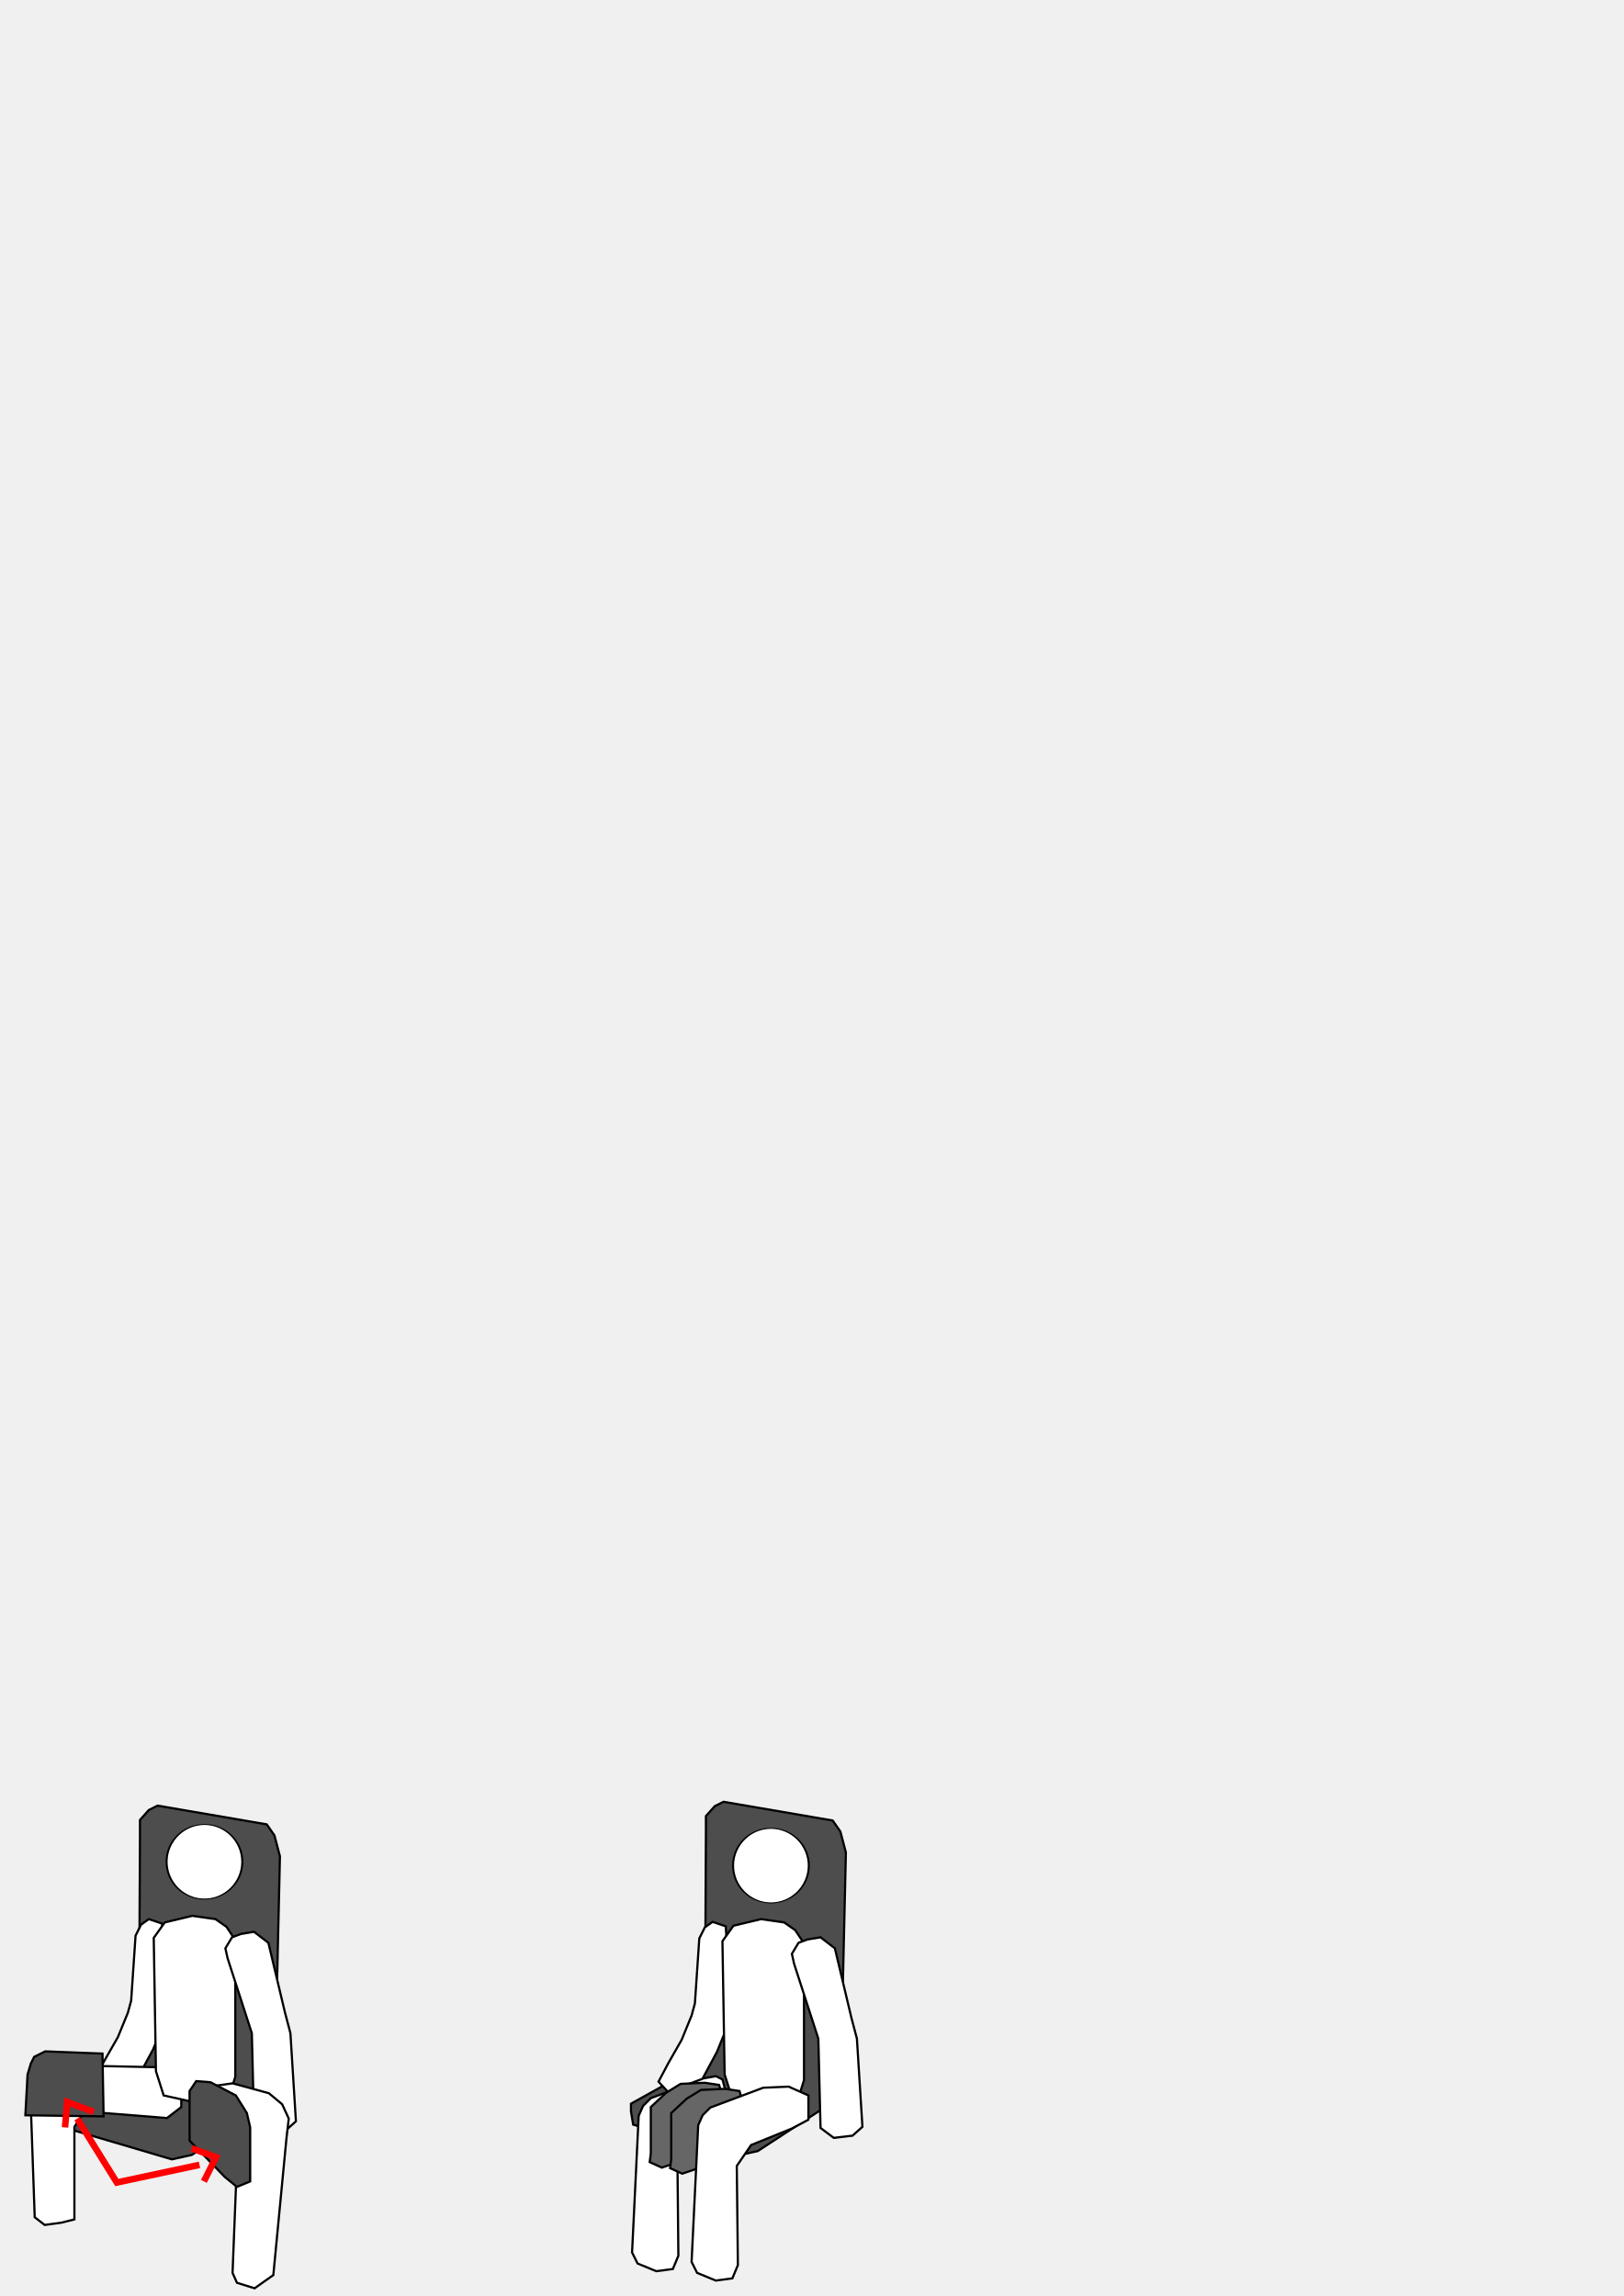
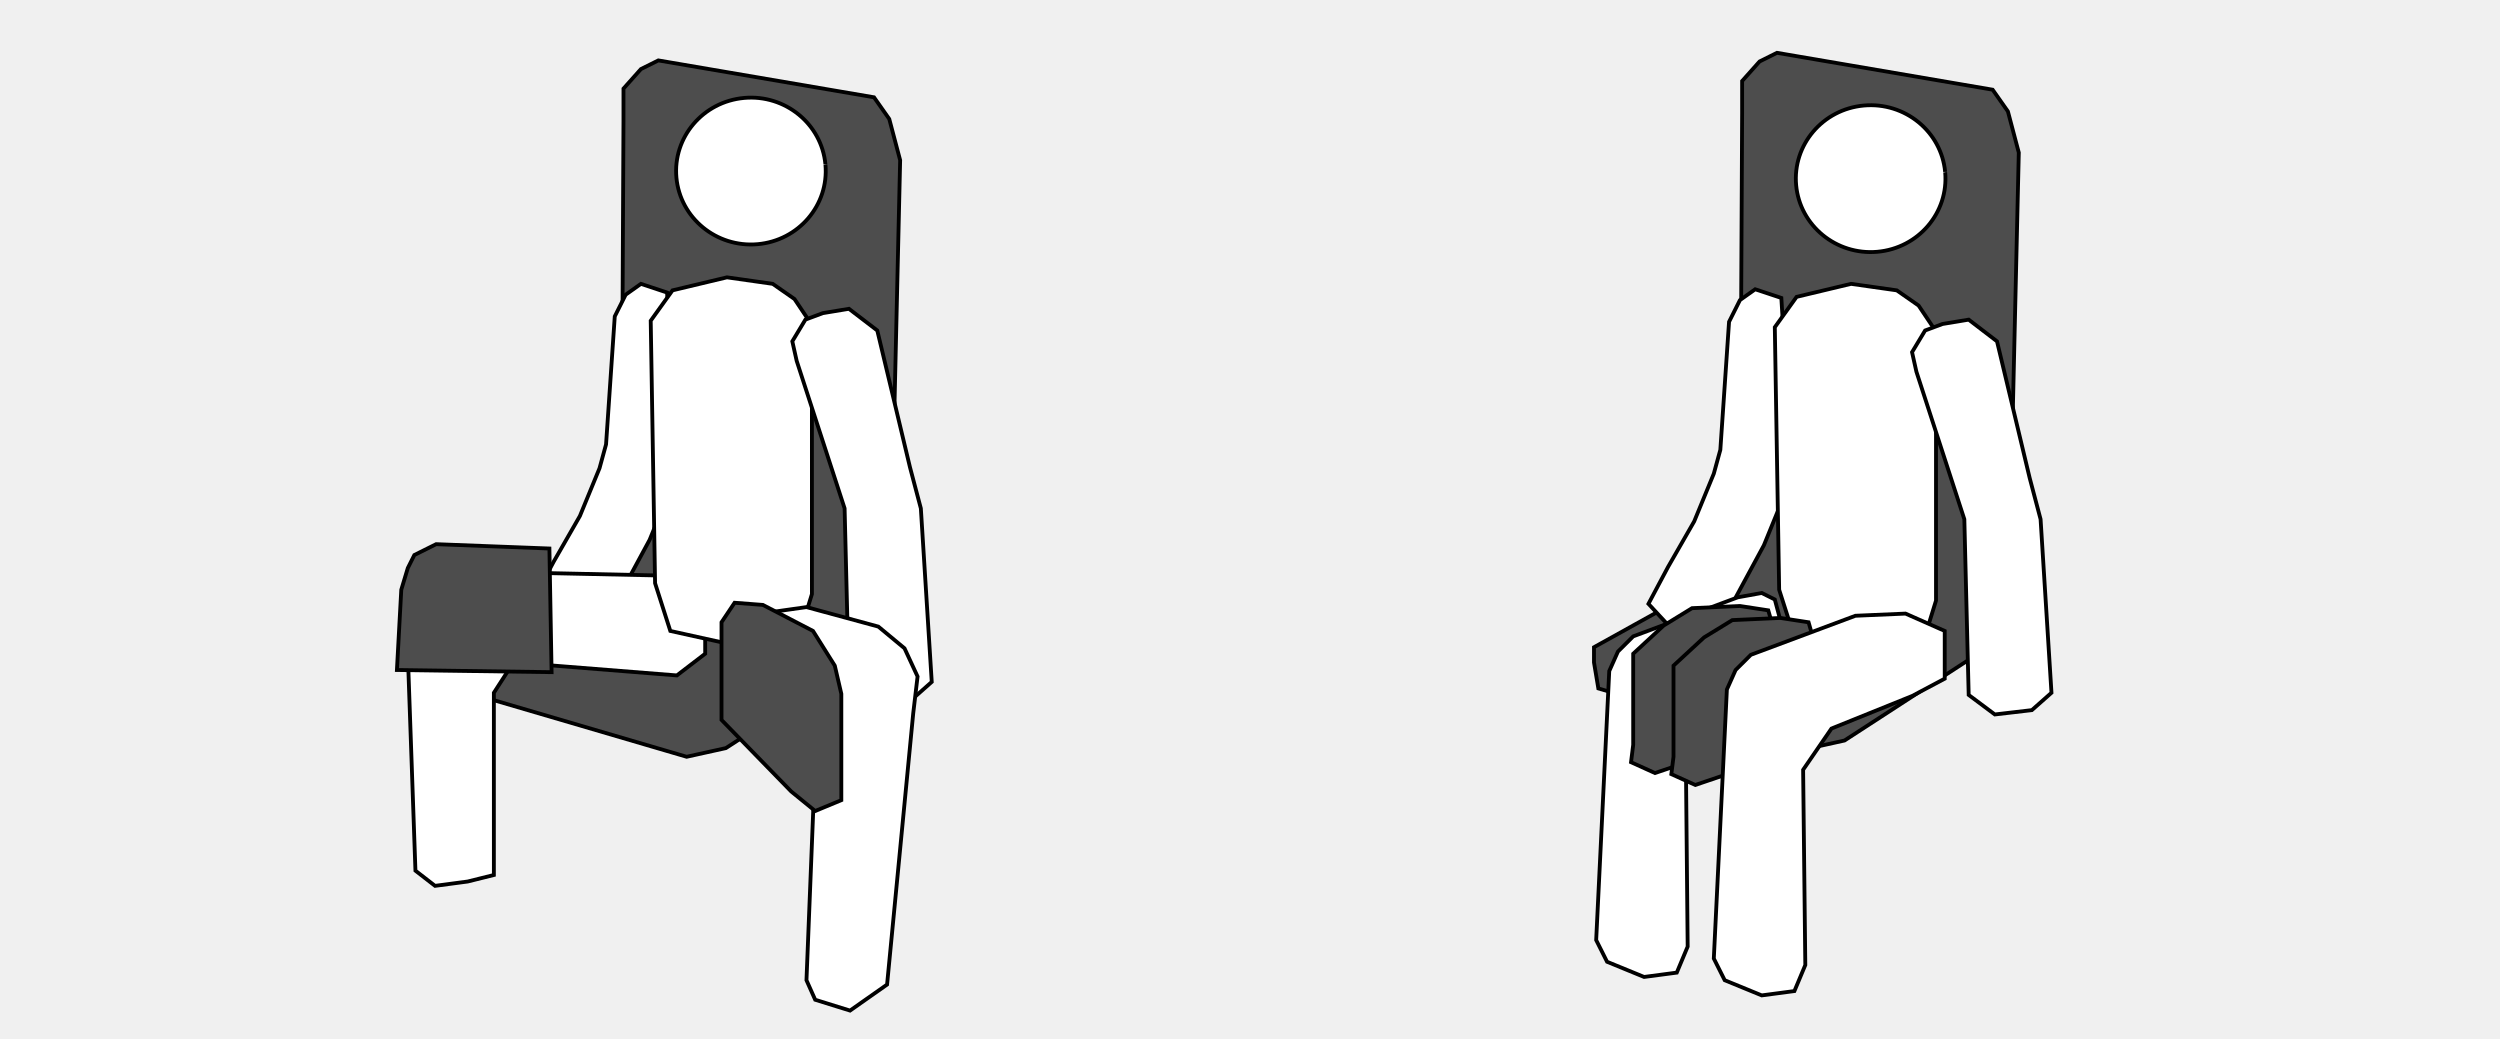
- <svg xmlns="http://www.w3.org/2000/svg" width="744.094" height="1052.362" id="svg2" version="1.1">
-   <defs id="defs4" />
-   <g id="layer3">
-     <path style="fill:#4d4d4d;stroke:#000000;stroke-width:1px;stroke-linecap:butt;stroke-linejoin:miter;stroke-opacity:1" d="m 64.145,841.745 0,-7.576 4.041,-4.546 4.041,-2.02 50.003,8.586 3.536,5.051 2.525,9.596 -2.525,109.602 -3.03,4.546 -34.85,22.728 -4.546,1.01 -4.546,1.01 -47.982,-14.142 -1.01,-6.061 0,-3.536 26.264,-14.647 7.071,-3.03 0.505,-5.051 z" id="path3974" />
-     <path style="fill:#4d4d4d;stroke:#000000;stroke-width:1px;stroke-linecap:butt;stroke-linejoin:miter;stroke-opacity:1" d="m 323.501,839.978 0,-7.576 4.041,-4.546 4.041,-2.02 50.003,8.586 3.536,5.051 2.525,9.596 -2.525,109.602 -3.03,4.546 -34.85,22.728 -4.546,1.01 -4.546,1.01 -47.982,-14.142 -1.01,-6.061 0,-3.536 26.264,-14.647 7.071,-3.03 0.505,-5.051 z" id="path3974-8" />
-     <path style="fill:#ffffff;stroke:#000000;stroke-width:3;stroke-linecap:round;stroke-linejoin:round;stroke-miterlimit:4;stroke-opacity:1;stroke-dasharray:none" id="path3045-5" d="m 285.151,903.809 a 57.326,113.895 0 1 1 -0.026,-0.584" transform="matrix(0.30257,0,0,0.1501036,284.3022,717.9757)" />
-     <path style="fill:#ffffff;stroke:#000000;stroke-width:1px;stroke-linecap:butt;stroke-linejoin:miter;stroke-opacity:1" d="m 332.593,882.907 -6.061,-2.02 -3.536,2.525 -2.525,5.051 -2.02,29.799 -1.515,5.556 -4.546,11.112 -6.061,10.607 -4.546,8.586 6.061,6.566 8.081,0 5.556,-7.071 7.071,-13.132 6.566,-16.162 z" id="path3864-5" />
-     <path style="fill:#ffffff;stroke:#000000;stroke-width:1px;stroke-linecap:butt;stroke-linejoin:miter;stroke-opacity:1" d="m 368.453,890.736 -4.041,-6.061 -5.051,-3.536 -10.607,-1.515 -12.627,3.03 -5.051,7.071 1.01,61.114 3.536,11.112 13.637,3.03 9.596,0 7.576,-5.051 2.02,-6.566 z" id="path3833" />
-     <path style="fill:#ffffff;stroke:#000000;stroke-width:1px;stroke-linecap:butt;stroke-linejoin:miter;stroke-opacity:1" d="m 392.697,934.425 -2.525,-9.596 -7.576,-31.82 -6.566,-5.051 -6.061,1.01 -4.041,1.515 -3.03,5.051 1.01,4.546 11.112,34.345 1.01,40.911 6.061,4.546 8.586,-1.01 4.546,-4.041 z" id="path3927-3" />
-     <path style="fill:#ffffff;stroke:#000000;stroke-width:1px;stroke-linecap:butt;stroke-linejoin:miter;stroke-opacity:1" d="m 331.077,953.113 -3.03,-1.515 -5.556,1.01 -24.244,9.091 -3.536,3.536 -2.02,4.546 -3.03,62.629 2.525,5.051 8.586,3.536 7.576,-1.01 2.525,-6.061 -0.505,-52.528 4.041,-6.061 18.688,-8.081 0,-6.566 z" id="path4070" />
-     <path style="fill:#666666;stroke:#000000;stroke-width:1px;stroke-linecap:butt;stroke-linejoin:miter;stroke-opacity:1" d="m 298.248,986.953 0,-21.213 7.071,-6.566 6.566,-4.041 11.112,-0.505 6.566,1.01 2.02,7.071 -1.515,11.112 -1.515,11.112 -25.254,8.586 -5.556,-2.525 z" id="path4072" />
-     <path style="fill:#666666;stroke:#000000;stroke-width:1px;stroke-linecap:butt;stroke-linejoin:miter;stroke-opacity:1" d="m 307.591,989.731 0,-21.213 7.071,-6.566 6.566,-4.041 11.112,-0.505 6.566,1.01 2.02,7.071 -1.515,11.112 -1.515,11.112 -25.254,8.586 -5.556,-2.525 z" id="path4072-7" />
-     <path style="fill:#ffffff;stroke:#000000;stroke-width:1px;stroke-linecap:butt;stroke-linejoin:miter;stroke-opacity:1" d="m 370.473,960.437 -9.091,-4.041 -11.617,0.505 -24.244,9.091 -3.536,3.536 -2.02,4.546 -3.03,62.629 2.525,5.051 8.586,3.535 7.576,-1.01 2.525,-6.061 -0.505,-45.457 6.566,-9.596 18.688,-7.576 7.576,-4.041 z" id="path4070-3" />
-     <path style="fill:#ffffff;stroke:#000000;stroke-width:1px;stroke-linecap:butt;stroke-linejoin:miter;stroke-opacity:1" d="m 74.246,881.646 -6.061,-2.02 -3.536,2.525 -2.525,5.051 -2.02,29.799 -1.515,5.556 -4.546,11.112 -6.061,10.607 -4.546,8.586 6.061,6.566 8.081,0 5.556,-7.071 7.071,-13.132 6.566,-16.162 z" id="path3864" />
-     <path style="fill:#ffffff;stroke:#000000;stroke-width:1px;stroke-linecap:butt;stroke-linejoin:miter;stroke-opacity:1" d="m 80.56,949.579 -6.566,-2.02 -46.972,-1.01 -4.546,2.02 -5.556,5.051 -3.03,5.051 2.02,57.579 4.546,3.536 7.576,-1.01 6.061,-1.515 0,-42.426 4.546,-7.071 37.881,3.03 6.566,-5.051 0,-6.566 z" id="path4048" />
-     <path style="fill:#ffffff;stroke:#000000;stroke-width:3;stroke-linecap:round;stroke-linejoin:round;stroke-miterlimit:4;stroke-opacity:1;stroke-dasharray:none" id="path3045" d="m 285.151,903.809 a 57.326,113.895 0 1 1 -0.026,-0.584" transform="matrix(0.30257,0,0,0.1501036,24.69297,716.208)" />
-     <path style="fill:#ffffff;stroke:#000000;stroke-width:1px;stroke-linecap:butt;stroke-linejoin:miter;stroke-opacity:1" d="m 107.834,889.221 -4.041,-6.061 -5.051,-3.536 -10.607,-1.515 -12.627,3.03 -5.051,7.071 1.01,61.114 3.536,11.112 13.637,3.03 9.596,0 7.576,-5.051 2.02,-6.566 z" id="path3833-3" />
-     <path style="fill:#ffffff;stroke:#000000;stroke-width:1px;stroke-linecap:butt;stroke-linejoin:miter;stroke-opacity:1" d="m 133.088,931.9 -2.525,-9.596 -7.576,-31.82 -6.566,-5.051 -6.061,1.01 -4.041,1.515 -3.03,5.051 1.01,4.546 11.112,34.345 1.01,40.911 6.061,4.546 8.586,-1.01 4.546,-4.041 z" id="path3927" />
-     <path style="fill:#4d4d4d;stroke:#000000;stroke-width:1px;stroke-linecap:butt;stroke-linejoin:miter;stroke-opacity:1" d="m 46.972,941.245 -26.264,-1.01 -5.051,2.525 -1.515,3.03 -1.515,5.051 -1.01,18.688 35.86,0.505 z" id="path4268" />
-     <path style="fill:#ffffff;stroke:#000000;stroke-width:1px;stroke-linecap:butt;stroke-linejoin:miter;stroke-opacity:1" d="m 106.571,954.882 16.668,4.546 6.061,5.051 3.03,6.566 -1.01,8.586 -6.061,63.135 -8.586,6.061 -8.081,-2.525 -2.02,-4.546 2.525,-63.64 -9.596,-2.02 -4.041,-7.071 0,-6.061 4.041,-7.071 z" id="path4270" />
-     <path style="fill:#4d4d4d;stroke:#000000;stroke-width:1px;stroke-linecap:butt;stroke-linejoin:miter;stroke-opacity:1" d="m 86.873,981.146 0,-22.728 3.03,-4.546 6.566,0.505 11.617,6.061 5.051,8.081 1.515,6.566 0,24.749 -6.061,2.525 -5.556,-4.546 z" id="path4272" />
-     <path style="fill:none;stroke:#ff0000;stroke-width:3;stroke-linecap:butt;stroke-linejoin:miter;stroke-miterlimit:4;stroke-opacity:1;stroke-dasharray:none" d="m 35.355,971.045 18.183,29.294 37.881,-8.081" id="path4274" />
-     <path style="fill:none;stroke:#ff0000;stroke-width:3;stroke-linecap:butt;stroke-linejoin:miter;stroke-miterlimit:4;stroke-opacity:1;stroke-dasharray:none" d="m 29.8,975.086 1.01,-11.617 12.122,4.546" id="path4276" />
-     <path style="fill:none;stroke:#ff0000;stroke-width:3;stroke-linecap:butt;stroke-linejoin:miter;stroke-miterlimit:4;stroke-opacity:1;stroke-dasharray:none" d="m 87.883,984.682 11.112,4.041 -5.556,11.112" id="path4278" />
-   </g>
+ <svg xmlns="http://www.w3.org/2000/svg" width="650" height="270" id="svg2">
+   <style type="text/css">
+ 		.equipment {fill:#4d4d4d;stroke:#000000;stroke-opacity:1}
+ 		.body { fill:#ffffff;stroke:#000000;stroke-opacity:1 }
+ 		.arrow { fill:#ff0000;stroke:#000000;stroke-opacity:1 }
+ 	</style>
+   <path id="path3974" class="equipment" d="m 162.105,31.5 0,-8.461 4.531,-5.076 4.531,-2.256 56.074,9.589 3.965,5.64 2.832,10.717 -2.832,122.395 -3.398,5.076 -39.082,25.382 -5.098,1.128 -5.098,1.128 -53.808,-15.793 -1.133,-6.768 0,-3.948 29.453,-16.357 7.93,-3.384 0.566,-5.64 z" />
+   <path id="path3974-8" class="equipment" d="m 452.952,29.526 0,-8.461 4.531,-5.076 4.531,-2.256 56.074,9.589 3.965,5.64 2.832,10.717 -2.832,122.395 -3.398,5.076 -39.082,25.382 -5.098,1.128 -5.098,1.128 -53.808,-15.793 -1.133,-6.768 0,-3.948 29.453,-16.357 7.93,-3.384 0.566,-5.64 z" />
+   <path id="path3045-5" class="body" d="m 505.747,44.784 a 19.451,19.092 0 1 1 -0.009,-0.098" />
+   <path id="path3864-5" class="body" d="m 463.147,77.467 -6.797,-2.256 -3.965,2.82 -2.832,5.64 -2.266,33.278 -1.699,6.204 -5.098,12.409 -6.797,11.845 -5.098,9.589 6.797,7.332 9.062,0 6.23,-7.896 7.93,-14.665 7.363,-18.049 z" />
+   <path id="path3833" class="body" d="m 503.362,86.209 -4.531,-6.768 -5.664,-3.948 -11.894,-1.692 -14.16,3.384 -5.664,7.896 1.133,68.248 3.965,12.409 15.293,3.384 10.762,0 8.496,-5.64 2.266,-7.332 z" />
+   <path id="path3927-3" class="body" d="m 530.549,134.998 -2.832,-10.717 -8.496,-35.534 -7.363,-5.64 -6.797,1.128 -4.531,1.692 -3.398,5.64 1.133,5.076 12.461,38.354 1.133,45.687 6.797,5.076 9.629,-1.128 5.098,-4.512 z" />
+   <path id="path4070" class="body" d="m 461.448,155.867 -3.398,-1.692 -6.23,1.128 -27.187,10.153 -3.965,3.948 -2.266,5.076 -3.398,69.94 2.832,5.64 9.629,3.948 8.496,-1.128 2.832,-6.768 -0.566,-58.66 4.531,-6.768 20.957,-9.025 0,-7.332 z" />
+   <path id="path4072" class="equipment" d="m 424.632,193.658 0,-23.689 7.93,-7.332 7.363,-4.512 12.461,-0.564 7.363,1.128 2.266,7.896 -1.699,12.409 -1.699,12.409 -28.32,9.589 -6.23,-2.82 z" />
+   <path id="path4072-7" class="equipment" d="m 435.111,196.76 0,-23.689 7.93,-7.332 7.363,-4.512 12.461,-0.564 7.363,1.128 2.266,7.896 -1.699,12.409 -1.699,12.409 -28.32,9.589 -6.23,-2.82 z" />
+   <path id="path4070-3" class="body" d="m 505.628,164.046 -10.195,-4.512 -13.027,0.564 -27.187,10.153 -3.965,3.948 -2.266,5.076 -3.398,69.94 2.832,5.64 9.629,3.948 8.496,-1.128 2.832,-6.769 -0.566,-50.763 7.363,-10.717 20.957,-8.46 8.496,-4.512 z" />
+   <path id="path3864" class="body" d="m 173.433,76.058 -6.797,-2.256 -3.965,2.82 -2.832,5.64 -2.266,33.278 -1.699,6.204 -5.098,12.409 -6.797,11.845 -5.098,9.589 6.797,7.332 9.062,0 6.23,-7.896 7.93,-14.665 7.363,-18.049 z" />
+   <path id="path4048" class="body" d="m 180.513,151.921 -7.363,-2.256 -52.675,-1.128 -5.098,2.256 -6.23,5.64 -3.398,5.64 2.266,64.3 5.098,3.948 8.496,-1.128 6.797,-1.692 0,-47.379 5.098,-7.896 42.48,3.384 7.363,-5.64 0,-7.332 z" />
+   <path id="path3045" class="body" d="m 214.617,42.81 a 19.451,19.092 0 1 1 -0.009,-0.098" />
+   <path id="path3833-3" class="body" d="m 211.099,84.517 -4.531,-6.768 -5.664,-3.948 -11.894,-1.692 -14.16,3.384 -5.664,7.896 1.133,68.248 3.965,12.409 15.293,3.384 10.762,0 8.496,-5.64 2.266,-7.332 z" />
+   <path id="path3927" class="body" d="m 239.419,132.178 -2.832,-10.717 -8.496,-35.534 -7.363,-5.64 -6.797,1.128 -4.531,1.692 -3.398,5.64 1.133,5.076 12.461,38.354 1.133,45.687 6.797,5.076 9.629,-1.128 5.098,-4.512 z" />
+   <path id="path4268" class="equipment" d="m 142.847,142.614 -29.453,-1.128 -5.664,2.82 -1.699,3.384 -1.699,5.64 -1.133,20.869 40.215,0.564 z" />
+   <path id="path4270" class="body" d="m 209.683,157.843 18.691,5.076 6.797,5.64 3.398,7.332 -1.133,9.589 -6.797,70.504 -9.629,6.768 -9.062,-2.82 -2.266,-5.076 2.832,-71.068 -10.762,-2.256 -4.531,-7.896 0,-6.768 4.531,-7.896 z" />
+   <path id="path4272" class="equipment" d="m 187.593,187.173 0,-25.382 3.398,-5.076 7.363,0.564 13.027,6.768 5.664,9.025 1.699,7.332 0,27.638 -6.797,2.82 -6.23,-5.076 z" />
</svg>
